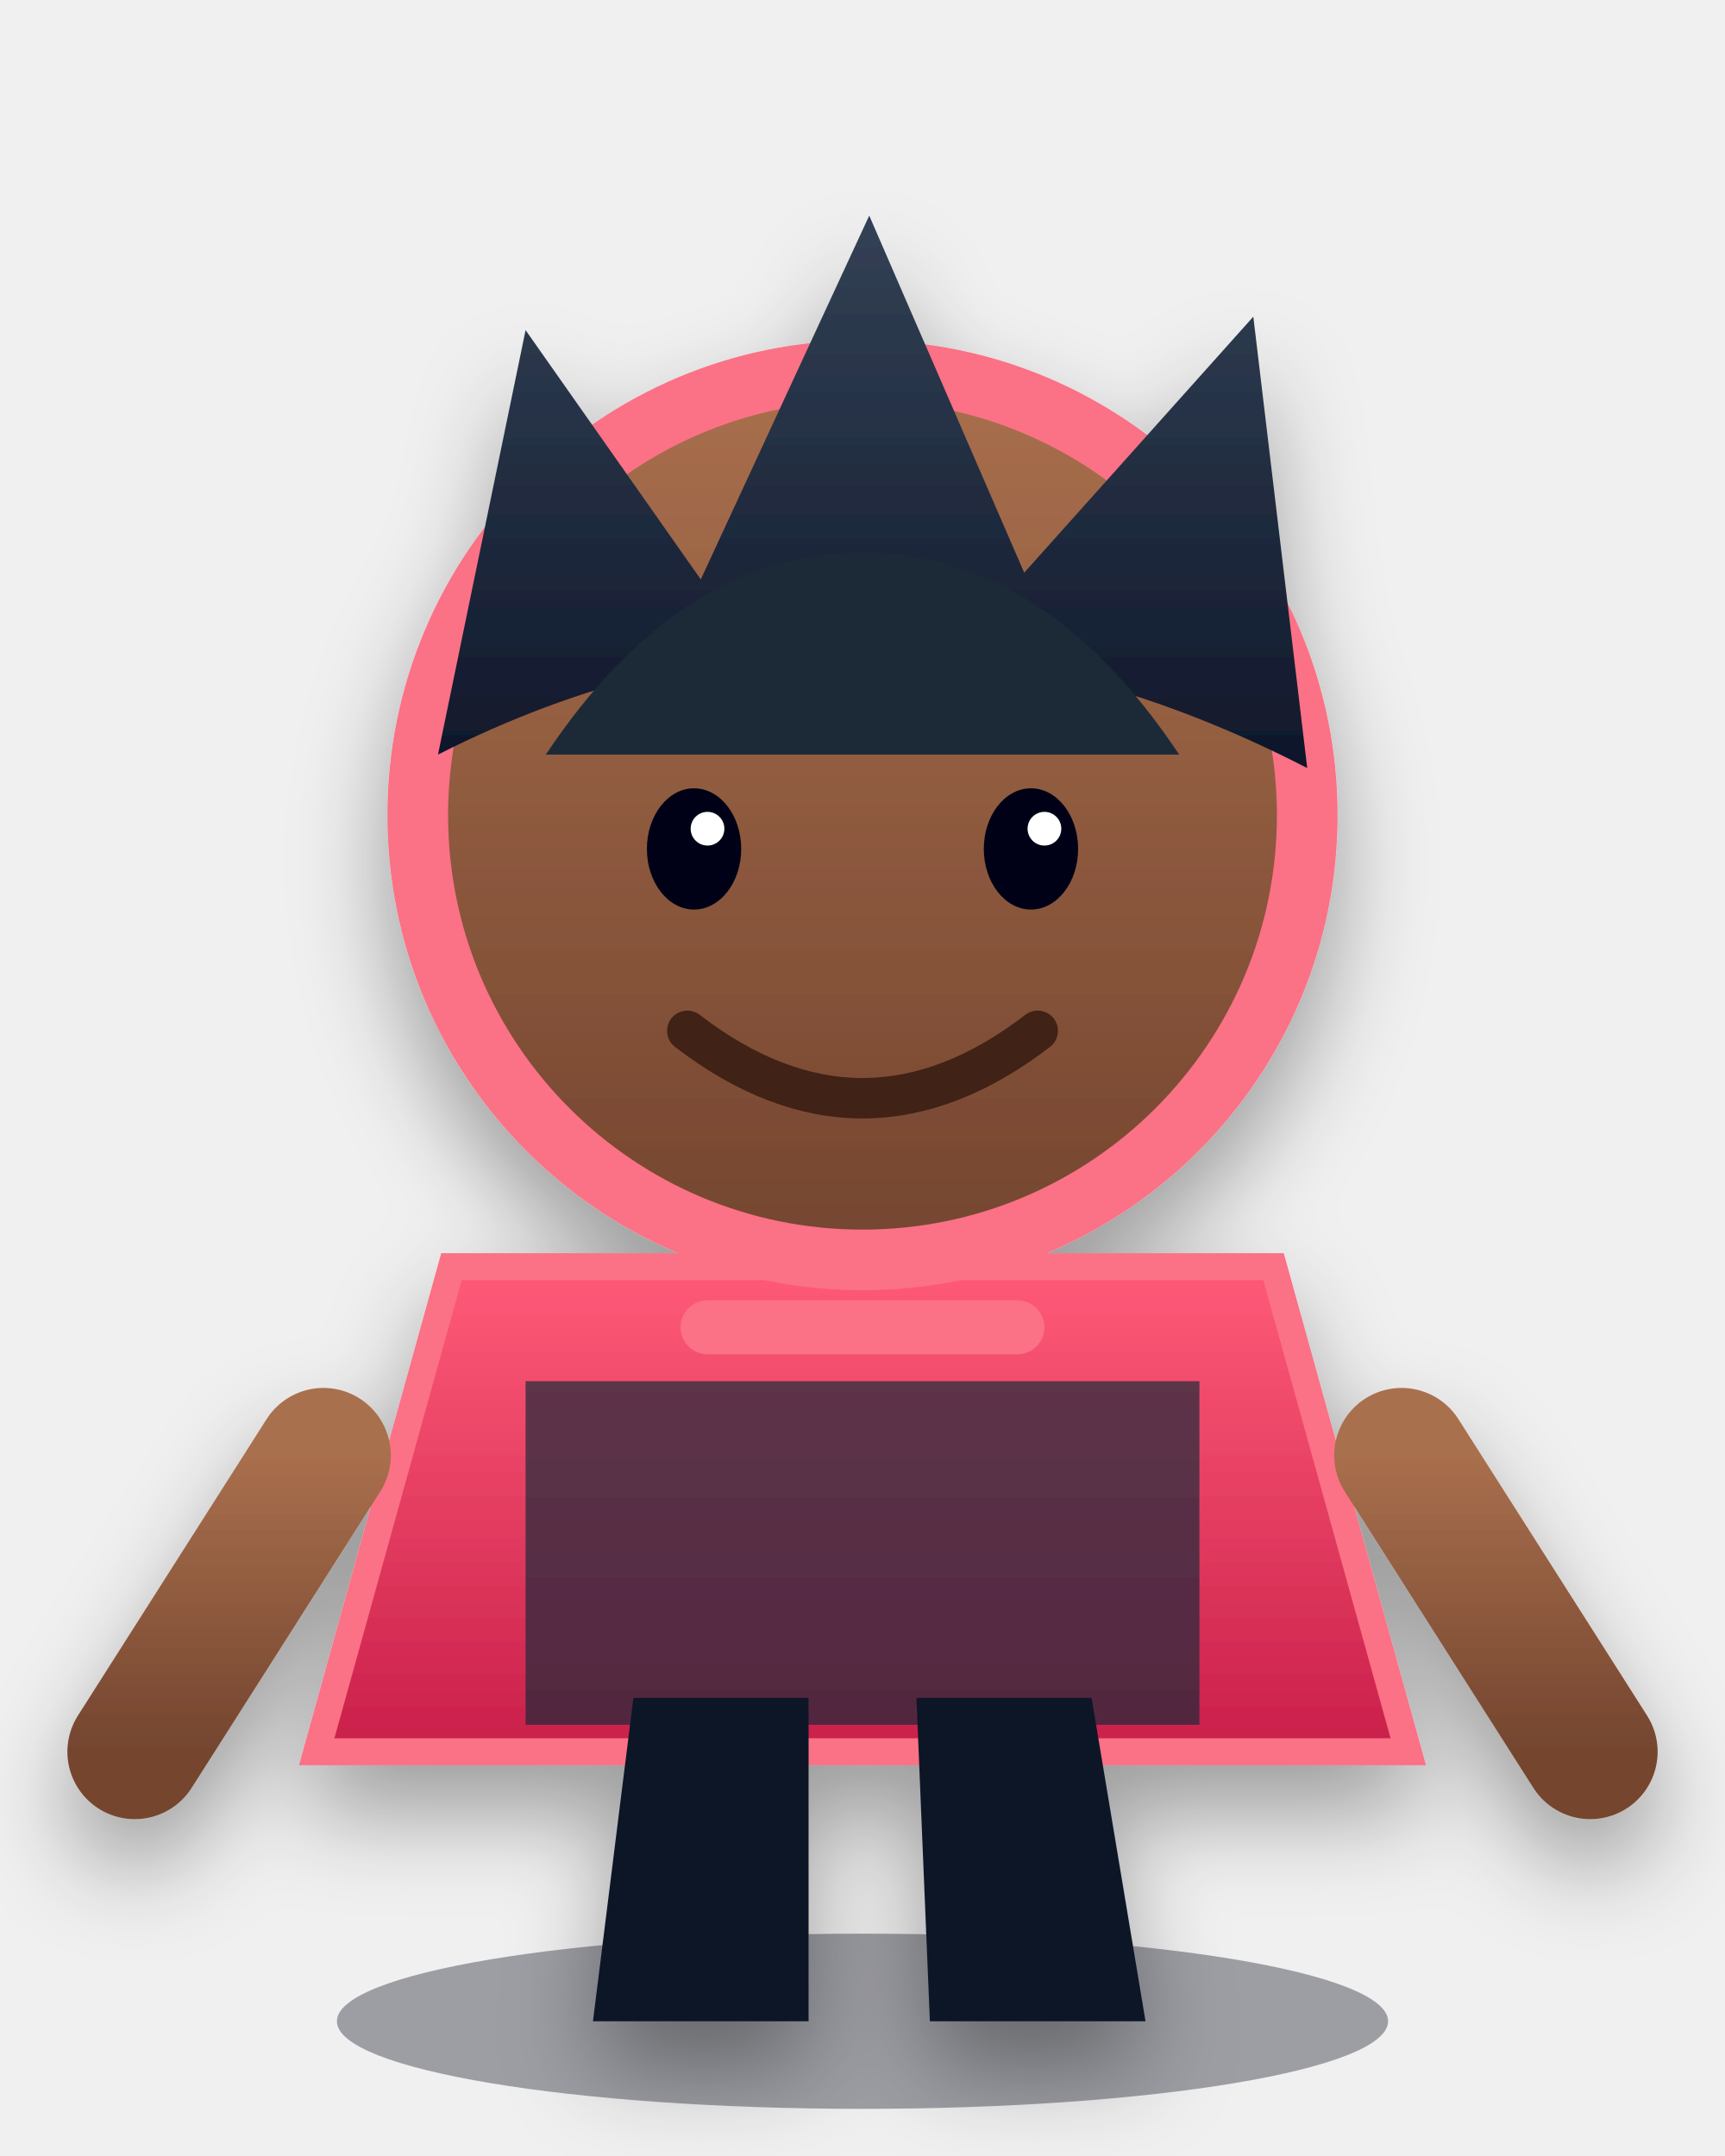
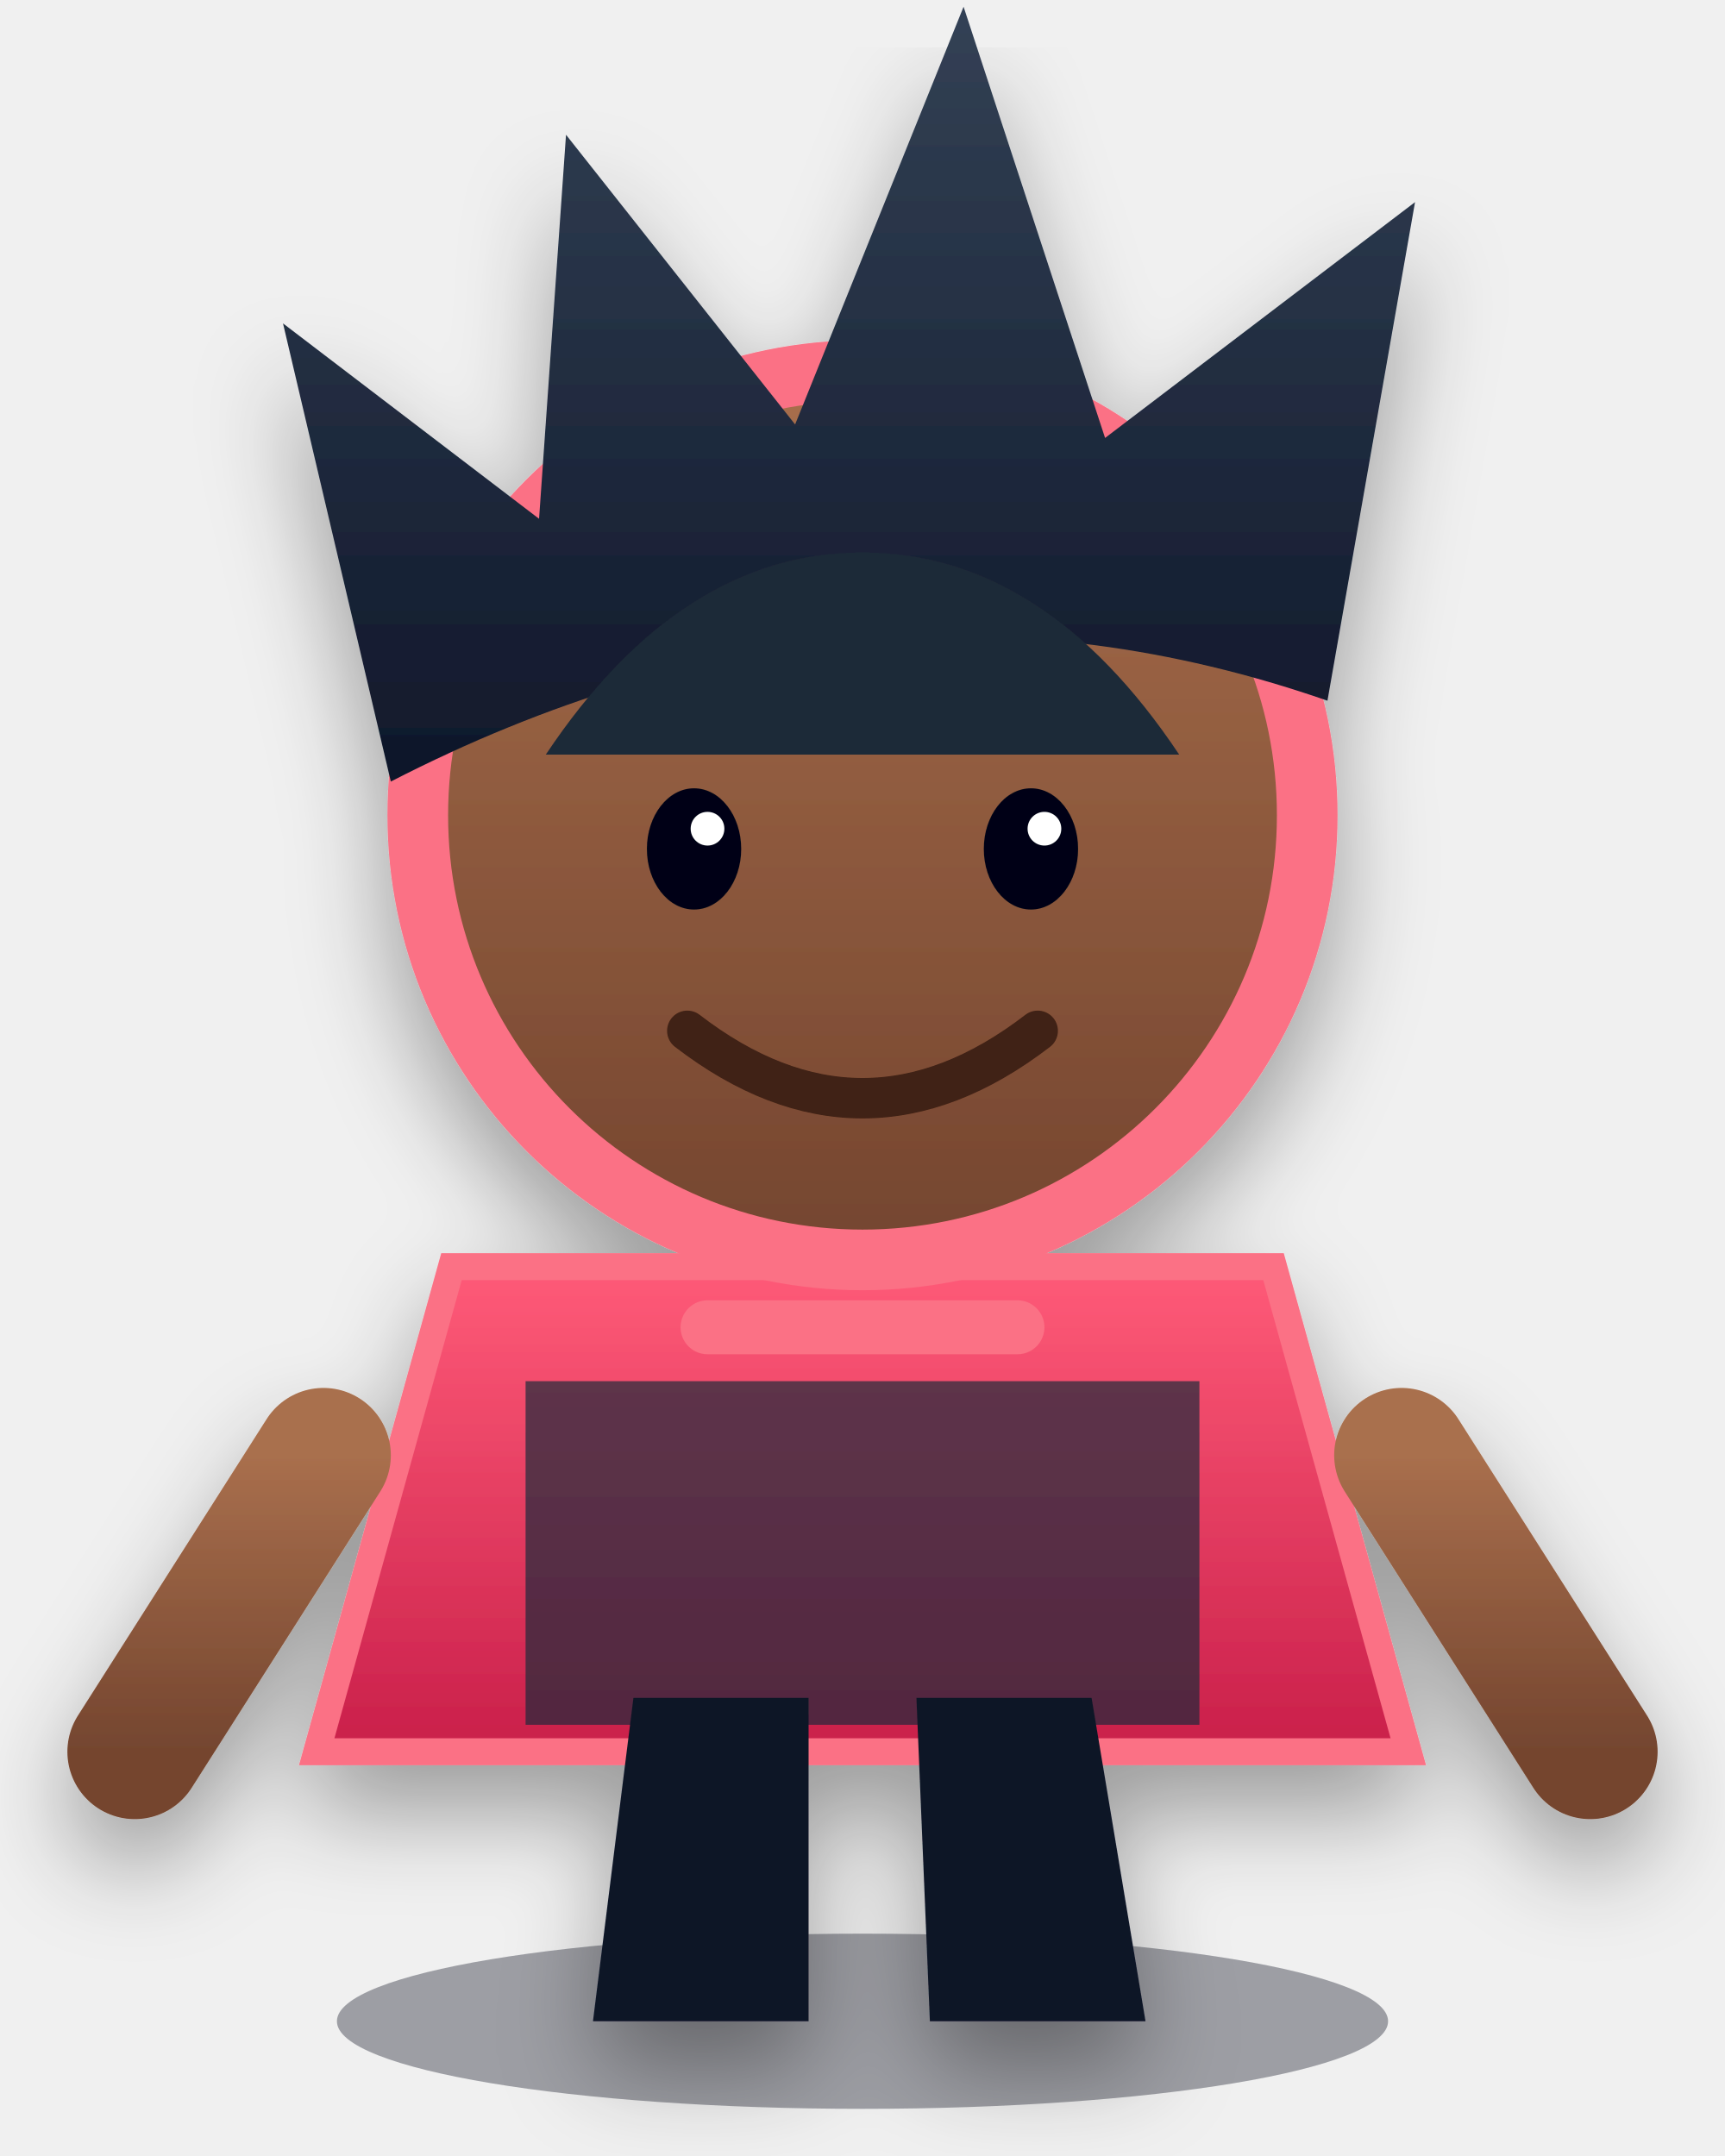
<svg xmlns="http://www.w3.org/2000/svg" width="256" height="320" viewBox="0 0 256 320">
  <defs>
    <linearGradient id="skin" x2="0" y2="1">
      <stop stop-color="#a96f4d" />
      <stop offset="1" stop-color="#74452f" />
    </linearGradient>
    <linearGradient id="hood" x2="0" y2="1">
      <stop stop-color="#ff5b78" />
      <stop offset="1" stop-color="#c91f4a" />
    </linearGradient>
    <linearGradient id="hair" x2="0" y2="1">
      <stop stop-color="#334155" />
      <stop offset="1" stop-color="#0f172a" />
    </linearGradient>
    <filter id="s">
      <feDropShadow dx="0" dy="7" stdDeviation="7" flood-opacity=".35" />
    </filter>
  </defs>
  <ellipse cx="128" cy="300" rx="78" ry="13" fill="#020617" opacity=".35" />
  <g filter="url(#s)">
    <path d="M67 188h122l20 72H47z" fill="url(#hood)" stroke="#fb7185" stroke-width="4" />
    <path d="M78 205h100v51H78z" fill="#1e293b" opacity=".7" />
    <path d="M94 252h26v48H88zM136 252h26l8 48h-32z" fill="#111827" />
    <path d="M48 216l-28 44M208 216l28 44" stroke="url(#skin)" stroke-width="20" stroke-linecap="round" />
    <circle cx="128" cy="121" r="66" fill="url(#skin)" stroke="#fb7185" stroke-width="9" />
-     <path d="M65 112l13-63 26 37 25-54 23 53 34-38 8 67Q128 80 65 112Z" fill="url(#hair)" />
+     <path d="M58 116L42 48l38 29 4-57 34 43 25-62 21 64 46-35-13 74Q128 80 58 116Z" fill="url(#hair)" />
    <path d="M81 112q20-30 47-30t47 30" fill="#1f2937" />
    <ellipse cx="103" cy="126" rx="7" ry="9" fill="#020617" />
    <ellipse cx="153" cy="126" rx="7" ry="9" fill="#020617" />
    <circle cx="105" cy="123" r="2.5" fill="#fff" />
    <circle cx="155" cy="123" r="2.5" fill="#fff" />
    <path d="M102 153q26 20 52 0" fill="none" stroke="#3f2015" stroke-width="6" stroke-linecap="round" />
    <path d="M105 197h46" stroke="#fb7185" stroke-width="8" stroke-linecap="round" />
  </g>
</svg>
